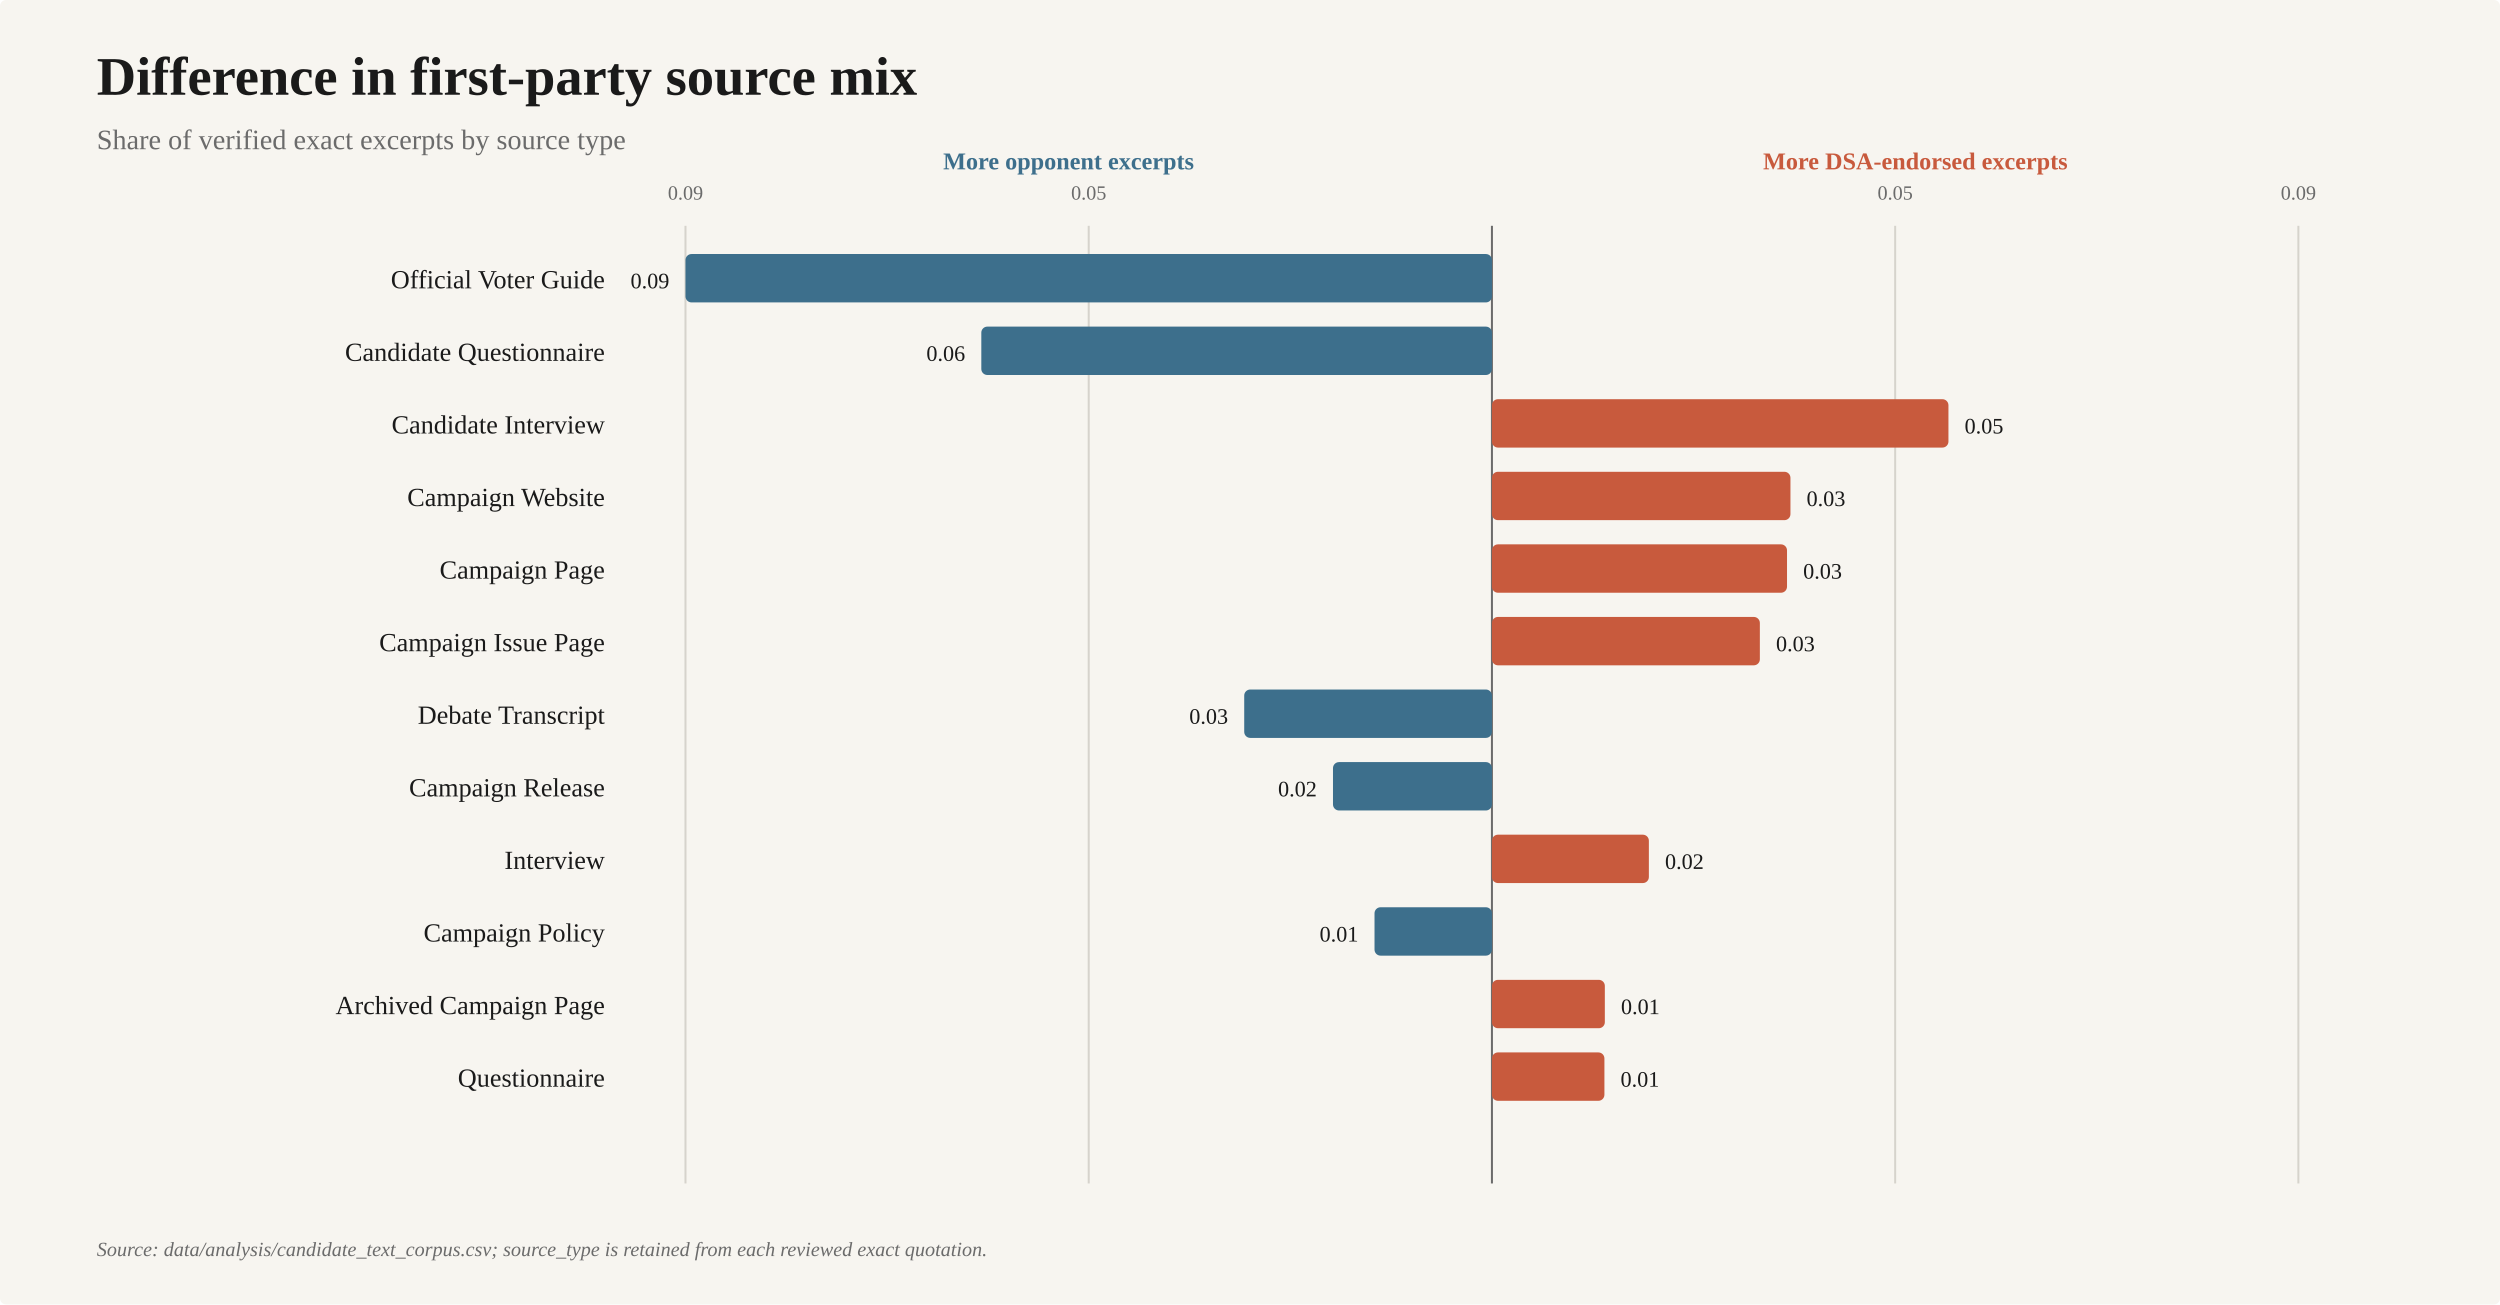
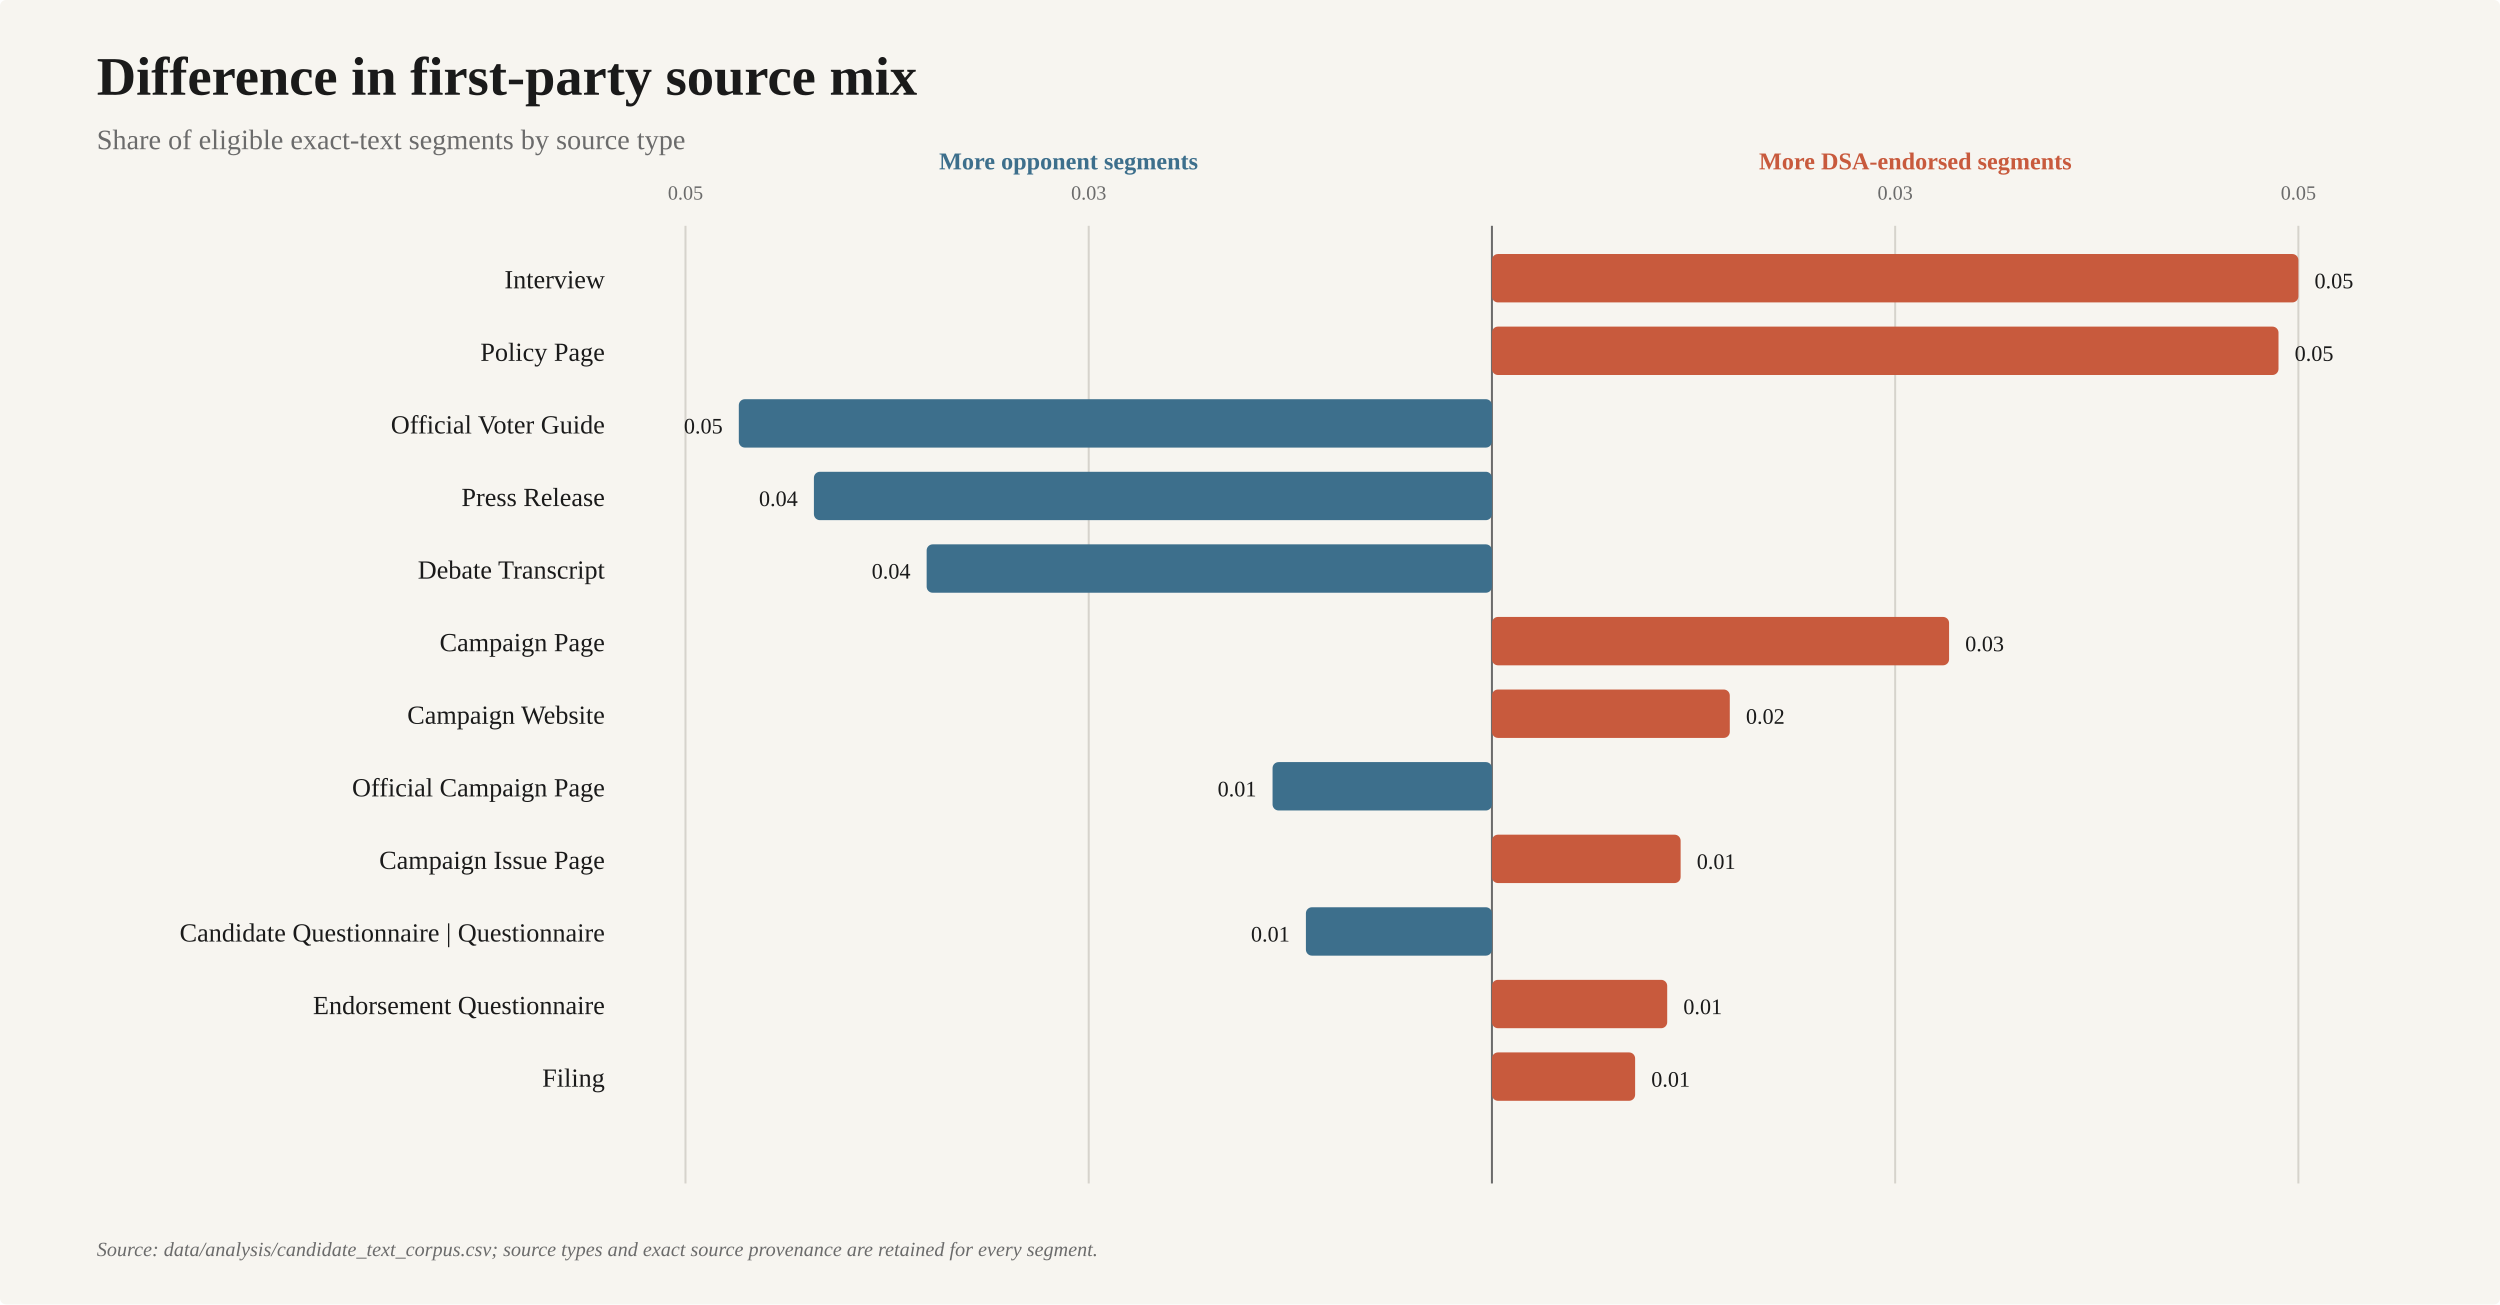
<svg xmlns="http://www.w3.org/2000/svg" width="1240" height="647" viewBox="0 0 1240 647">
  <rect x="0.00" y="0.00" width="1240.00" height="647.00" fill="#F7F5F0" rx="3" />
  <text x="48" y="47" text-anchor="start" fill="#1A1A1A" font-family="Georgia, Times New Roman, serif" font-size="27px" font-weight="700" font-style="normal">Difference in first-party source mix</text>
-   <text x="48" y="74" text-anchor="start" fill="#6B6B6B" font-family="Georgia, Times New Roman, serif" font-size="14px" font-weight="400" font-style="normal">Share of verified exact excerpts by source type</text>
+   <text x="48" y="74" text-anchor="start" fill="#6B6B6B" font-family="Georgia, Times New Roman, serif" font-size="14px" font-weight="400" font-style="normal">Share of eligible exact-text segments by source type</text>
  <line x1="340" y1="112" x2="340" y2="587" stroke="#D6D3CC" stroke-width="1" />
-   <text x="340" y="99" text-anchor="middle" fill="#6B6B6B" font-family="Georgia, Times New Roman, serif" font-size="10px" font-weight="400" font-style="normal">0.09</text>
+   <text x="340" y="99" text-anchor="middle" fill="#6B6B6B" font-family="Georgia, Times New Roman, serif" font-size="10px" font-weight="400" font-style="normal">0.05</text>
  <line x1="540.0" y1="112" x2="540.0" y2="587" stroke="#D6D3CC" stroke-width="1" />
-   <text x="540.0" y="99" text-anchor="middle" fill="#6B6B6B" font-family="Georgia, Times New Roman, serif" font-size="10px" font-weight="400" font-style="normal">0.05</text>
+   <text x="540.0" y="99" text-anchor="middle" fill="#6B6B6B" font-family="Georgia, Times New Roman, serif" font-size="10px" font-weight="400" font-style="normal">0.03</text>
  <line x1="740" y1="112" x2="740" y2="587" stroke="#6B6B6B" stroke-width="1" />
  <line x1="940.0" y1="112" x2="940.0" y2="587" stroke="#D6D3CC" stroke-width="1" />
-   <text x="940.0" y="99" text-anchor="middle" fill="#6B6B6B" font-family="Georgia, Times New Roman, serif" font-size="10px" font-weight="400" font-style="normal">0.05</text>
+   <text x="940.0" y="99" text-anchor="middle" fill="#6B6B6B" font-family="Georgia, Times New Roman, serif" font-size="10px" font-weight="400" font-style="normal">0.03</text>
  <line x1="1140" y1="112" x2="1140" y2="587" stroke="#D6D3CC" stroke-width="1" />
-   <text x="1140" y="99" text-anchor="middle" fill="#6B6B6B" font-family="Georgia, Times New Roman, serif" font-size="10px" font-weight="400" font-style="normal">0.09</text>
-   <text x="300" y="143" text-anchor="end" fill="#1A1A1A" font-family="Georgia, Times New Roman, serif" font-size="13px" font-weight="400" font-style="normal">Official Voter Guide</text>
-   <rect x="340.00" y="126.00" width="400.00" height="24.00" fill="#3D6F8C" rx="3" />
-   <text x="332.0" y="143" text-anchor="end" fill="#1A1A1A" font-family="Georgia, Times New Roman, serif" font-size="11px" font-weight="400" font-style="normal">0.09</text>
-   <text x="300" y="179" text-anchor="end" fill="#1A1A1A" font-family="Georgia, Times New Roman, serif" font-size="13px" font-weight="400" font-style="normal">Candidate Questionnaire</text>
-   <rect x="486.73" y="162.00" width="253.27" height="24.00" fill="#3D6F8C" rx="3" />
-   <text x="478.733" y="179" text-anchor="end" fill="#1A1A1A" font-family="Georgia, Times New Roman, serif" font-size="11px" font-weight="400" font-style="normal">0.06</text>
-   <text x="300" y="215" text-anchor="end" fill="#1A1A1A" font-family="Georgia, Times New Roman, serif" font-size="13px" font-weight="400" font-style="normal">Candidate Interview</text>
-   <rect x="740.00" y="198.00" width="226.43" height="24.00" fill="#C85A3D" rx="3" />
-   <text x="974.432" y="215" text-anchor="start" fill="#1A1A1A" font-family="Georgia, Times New Roman, serif" font-size="11px" font-weight="400" font-style="normal">0.05</text>
-   <text x="300" y="251" text-anchor="end" fill="#1A1A1A" font-family="Georgia, Times New Roman, serif" font-size="13px" font-weight="400" font-style="normal">Campaign Website</text>
-   <rect x="740.00" y="234.00" width="148.06" height="24.00" fill="#C85A3D" rx="3" />
-   <text x="896.056" y="251" text-anchor="start" fill="#1A1A1A" font-family="Georgia, Times New Roman, serif" font-size="11px" font-weight="400" font-style="normal">0.03</text>
-   <text x="300" y="287" text-anchor="end" fill="#1A1A1A" font-family="Georgia, Times New Roman, serif" font-size="13px" font-weight="400" font-style="normal">Campaign Page</text>
-   <rect x="740.00" y="270.00" width="146.36" height="24.00" fill="#C85A3D" rx="3" />
-   <text x="894.365" y="287" text-anchor="start" fill="#1A1A1A" font-family="Georgia, Times New Roman, serif" font-size="11px" font-weight="400" font-style="normal">0.03</text>
-   <text x="300" y="323" text-anchor="end" fill="#1A1A1A" font-family="Georgia, Times New Roman, serif" font-size="13px" font-weight="400" font-style="normal">Campaign Issue Page</text>
-   <rect x="740.00" y="306.00" width="132.89" height="24.00" fill="#C85A3D" rx="3" />
-   <text x="880.889" y="323" text-anchor="start" fill="#1A1A1A" font-family="Georgia, Times New Roman, serif" font-size="11px" font-weight="400" font-style="normal">0.03</text>
-   <text x="300" y="359" text-anchor="end" fill="#1A1A1A" font-family="Georgia, Times New Roman, serif" font-size="13px" font-weight="400" font-style="normal">Debate Transcript</text>
-   <rect x="617.13" y="342.00" width="122.87" height="24.00" fill="#3D6F8C" rx="3" />
-   <text x="609.13" y="359" text-anchor="end" fill="#1A1A1A" font-family="Georgia, Times New Roman, serif" font-size="11px" font-weight="400" font-style="normal">0.03</text>
-   <text x="300" y="395" text-anchor="end" fill="#1A1A1A" font-family="Georgia, Times New Roman, serif" font-size="13px" font-weight="400" font-style="normal">Campaign Release</text>
-   <rect x="661.16" y="378.00" width="78.84" height="24.00" fill="#3D6F8C" rx="3" />
-   <text x="653.161" y="395" text-anchor="end" fill="#1A1A1A" font-family="Georgia, Times New Roman, serif" font-size="11px" font-weight="400" font-style="normal">0.02</text>
-   <text x="300" y="431" text-anchor="end" fill="#1A1A1A" font-family="Georgia, Times New Roman, serif" font-size="13px" font-weight="400" font-style="normal">Interview</text>
-   <rect x="740.00" y="414.00" width="77.84" height="24.00" fill="#C85A3D" rx="3" />
-   <text x="825.835" y="431" text-anchor="start" fill="#1A1A1A" font-family="Georgia, Times New Roman, serif" font-size="11px" font-weight="400" font-style="normal">0.02</text>
-   <text x="300" y="467" text-anchor="end" fill="#1A1A1A" font-family="Georgia, Times New Roman, serif" font-size="13px" font-weight="400" font-style="normal">Campaign Policy</text>
-   <rect x="681.76" y="450.00" width="58.24" height="24.00" fill="#3D6F8C" rx="3" />
-   <text x="673.762" y="467" text-anchor="end" fill="#1A1A1A" font-family="Georgia, Times New Roman, serif" font-size="11px" font-weight="400" font-style="normal">0.01</text>
-   <text x="300" y="503" text-anchor="end" fill="#1A1A1A" font-family="Georgia, Times New Roman, serif" font-size="13px" font-weight="400" font-style="normal">Archived Campaign Page</text>
-   <rect x="740.00" y="486.00" width="56.00" height="24.00" fill="#C85A3D" rx="3" />
-   <text x="803.997" y="503" text-anchor="start" fill="#1A1A1A" font-family="Georgia, Times New Roman, serif" font-size="11px" font-weight="400" font-style="normal">0.01</text>
-   <text x="300" y="539" text-anchor="end" fill="#1A1A1A" font-family="Georgia, Times New Roman, serif" font-size="13px" font-weight="400" font-style="normal">Questionnaire</text>
-   <rect x="740.00" y="522.00" width="55.79" height="24.00" fill="#C85A3D" rx="3" />
-   <text x="803.785" y="539" text-anchor="start" fill="#1A1A1A" font-family="Georgia, Times New Roman, serif" font-size="11px" font-weight="400" font-style="normal">0.01</text>
-   <text x="950.0" y="84" text-anchor="middle" fill="#C85A3D" font-family="Georgia, Times New Roman, serif" font-size="12px" font-weight="700" font-style="normal">More DSA-endorsed excerpts</text>
-   <text x="530.0" y="84" text-anchor="middle" fill="#3D6F8C" font-family="Georgia, Times New Roman, serif" font-size="12px" font-weight="700" font-style="normal">More opponent excerpts</text>
-   <text x="48" y="623" text-anchor="start" fill="#6B6B6B" font-family="Georgia, Times New Roman, serif" font-size="10px" font-weight="400" font-style="italic">Source: data/analysis/candidate_text_corpus.csv; source_type is retained from each reviewed exact quotation.</text>
+   <text x="1140" y="99" text-anchor="middle" fill="#6B6B6B" font-family="Georgia, Times New Roman, serif" font-size="10px" font-weight="400" font-style="normal">0.05</text>
+   <text x="300" y="143" text-anchor="end" fill="#1A1A1A" font-family="Georgia, Times New Roman, serif" font-size="13px" font-weight="400" font-style="normal">Interview</text>
+   <rect x="740.00" y="126.00" width="400.00" height="24.00" fill="#C85A3D" rx="3" />
+   <text x="1148.0" y="143" text-anchor="start" fill="#1A1A1A" font-family="Georgia, Times New Roman, serif" font-size="11px" font-weight="400" font-style="normal">0.05</text>
+   <text x="300" y="179" text-anchor="end" fill="#1A1A1A" font-family="Georgia, Times New Roman, serif" font-size="13px" font-weight="400" font-style="normal">Policy Page</text>
+   <rect x="740.00" y="162.00" width="390.14" height="24.00" fill="#C85A3D" rx="3" />
+   <text x="1138.143" y="179" text-anchor="start" fill="#1A1A1A" font-family="Georgia, Times New Roman, serif" font-size="11px" font-weight="400" font-style="normal">0.05</text>
+   <text x="300" y="215" text-anchor="end" fill="#1A1A1A" font-family="Georgia, Times New Roman, serif" font-size="13px" font-weight="400" font-style="normal">Official Voter Guide</text>
+   <rect x="366.45" y="198.00" width="373.55" height="24.00" fill="#3D6F8C" rx="3" />
+   <text x="358.454" y="215" text-anchor="end" fill="#1A1A1A" font-family="Georgia, Times New Roman, serif" font-size="11px" font-weight="400" font-style="normal">0.05</text>
+   <text x="300" y="251" text-anchor="end" fill="#1A1A1A" font-family="Georgia, Times New Roman, serif" font-size="13px" font-weight="400" font-style="normal">Press Release</text>
+   <rect x="403.70" y="234.00" width="336.30" height="24.00" fill="#3D6F8C" rx="3" />
+   <text x="395.695" y="251" text-anchor="end" fill="#1A1A1A" font-family="Georgia, Times New Roman, serif" font-size="11px" font-weight="400" font-style="normal">0.04</text>
+   <text x="300" y="287" text-anchor="end" fill="#1A1A1A" font-family="Georgia, Times New Roman, serif" font-size="13px" font-weight="400" font-style="normal">Debate Transcript</text>
+   <rect x="459.62" y="270.00" width="280.38" height="24.00" fill="#3D6F8C" rx="3" />
+   <text x="451.619" y="287" text-anchor="end" fill="#1A1A1A" font-family="Georgia, Times New Roman, serif" font-size="11px" font-weight="400" font-style="normal">0.04</text>
+   <text x="300" y="323" text-anchor="end" fill="#1A1A1A" font-family="Georgia, Times New Roman, serif" font-size="13px" font-weight="400" font-style="normal">Campaign Page</text>
+   <rect x="740.00" y="306.00" width="226.74" height="24.00" fill="#C85A3D" rx="3" />
+   <text x="974.737" y="323" text-anchor="start" fill="#1A1A1A" font-family="Georgia, Times New Roman, serif" font-size="11px" font-weight="400" font-style="normal">0.03</text>
+   <text x="300" y="359" text-anchor="end" fill="#1A1A1A" font-family="Georgia, Times New Roman, serif" font-size="13px" font-weight="400" font-style="normal">Campaign Website</text>
+   <rect x="740.00" y="342.00" width="117.98" height="24.00" fill="#C85A3D" rx="3" />
+   <text x="865.983" y="359" text-anchor="start" fill="#1A1A1A" font-family="Georgia, Times New Roman, serif" font-size="11px" font-weight="400" font-style="normal">0.02</text>
+   <text x="300" y="395" text-anchor="end" fill="#1A1A1A" font-family="Georgia, Times New Roman, serif" font-size="13px" font-weight="400" font-style="normal">Official Campaign Page</text>
+   <rect x="631.19" y="378.00" width="108.81" height="24.00" fill="#3D6F8C" rx="3" />
+   <text x="623.192" y="395" text-anchor="end" fill="#1A1A1A" font-family="Georgia, Times New Roman, serif" font-size="11px" font-weight="400" font-style="normal">0.01</text>
+   <text x="300" y="431" text-anchor="end" fill="#1A1A1A" font-family="Georgia, Times New Roman, serif" font-size="13px" font-weight="400" font-style="normal">Campaign Issue Page</text>
+   <rect x="740.00" y="414.00" width="93.59" height="24.00" fill="#C85A3D" rx="3" />
+   <text x="841.592" y="431" text-anchor="start" fill="#1A1A1A" font-family="Georgia, Times New Roman, serif" font-size="11px" font-weight="400" font-style="normal">0.01</text>
+   <text x="300" y="467" text-anchor="end" fill="#1A1A1A" font-family="Georgia, Times New Roman, serif" font-size="13px" font-weight="400" font-style="normal">Candidate Questionnaire | Questionnaire</text>
+   <rect x="647.73" y="450.00" width="92.27" height="24.00" fill="#3D6F8C" rx="3" />
+   <text x="639.726" y="467" text-anchor="end" fill="#1A1A1A" font-family="Georgia, Times New Roman, serif" font-size="11px" font-weight="400" font-style="normal">0.01</text>
+   <text x="300" y="503" text-anchor="end" fill="#1A1A1A" font-family="Georgia, Times New Roman, serif" font-size="13px" font-weight="400" font-style="normal">Endorsement Questionnaire</text>
+   <rect x="740.00" y="486.00" width="86.93" height="24.00" fill="#C85A3D" rx="3" />
+   <text x="834.93" y="503" text-anchor="start" fill="#1A1A1A" font-family="Georgia, Times New Roman, serif" font-size="11px" font-weight="400" font-style="normal">0.01</text>
+   <text x="300" y="539" text-anchor="end" fill="#1A1A1A" font-family="Georgia, Times New Roman, serif" font-size="13px" font-weight="400" font-style="normal">Filing</text>
+   <rect x="740.00" y="522.00" width="71.02" height="24.00" fill="#C85A3D" rx="3" />
+   <text x="819.016" y="539" text-anchor="start" fill="#1A1A1A" font-family="Georgia, Times New Roman, serif" font-size="11px" font-weight="400" font-style="normal">0.01</text>
+   <text x="950.0" y="84" text-anchor="middle" fill="#C85A3D" font-family="Georgia, Times New Roman, serif" font-size="12px" font-weight="700" font-style="normal">More DSA-endorsed segments</text>
+   <text x="530.0" y="84" text-anchor="middle" fill="#3D6F8C" font-family="Georgia, Times New Roman, serif" font-size="12px" font-weight="700" font-style="normal">More opponent segments</text>
+   <text x="48" y="623" text-anchor="start" fill="#6B6B6B" font-family="Georgia, Times New Roman, serif" font-size="10px" font-weight="400" font-style="italic">Source: data/analysis/candidate_text_corpus.csv; source types and exact source provenance are retained for every segment.</text>
</svg>
